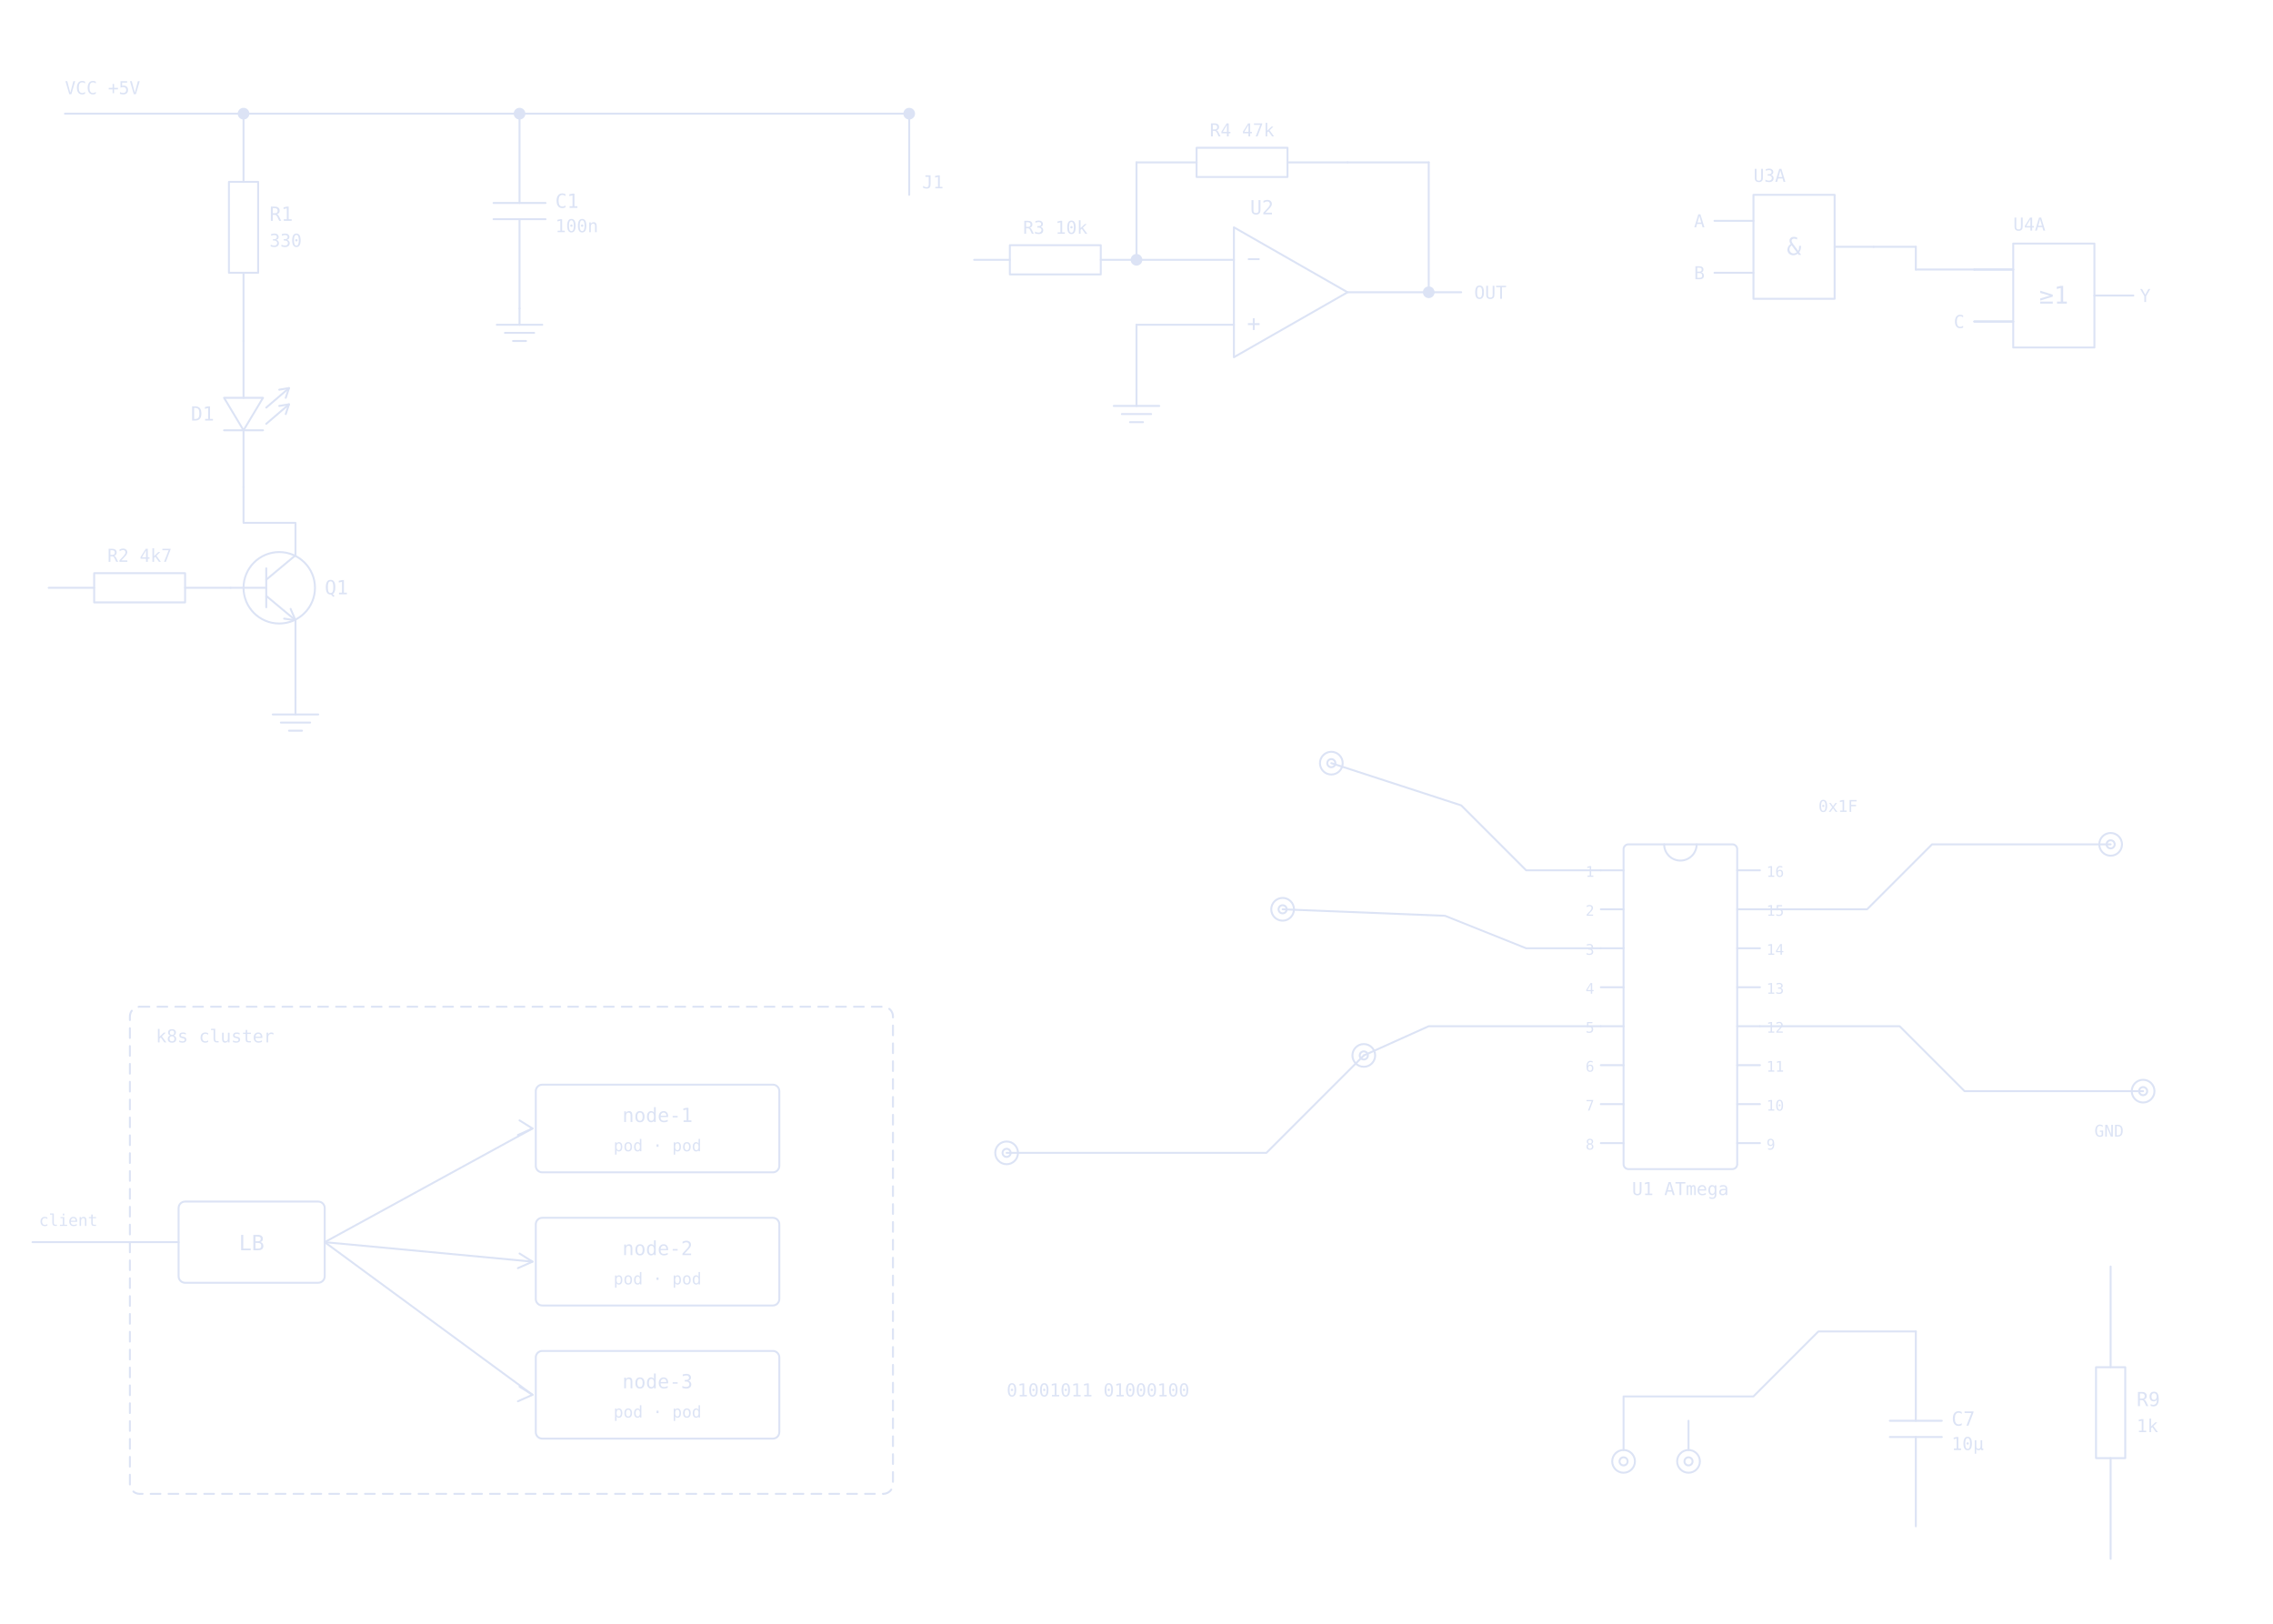
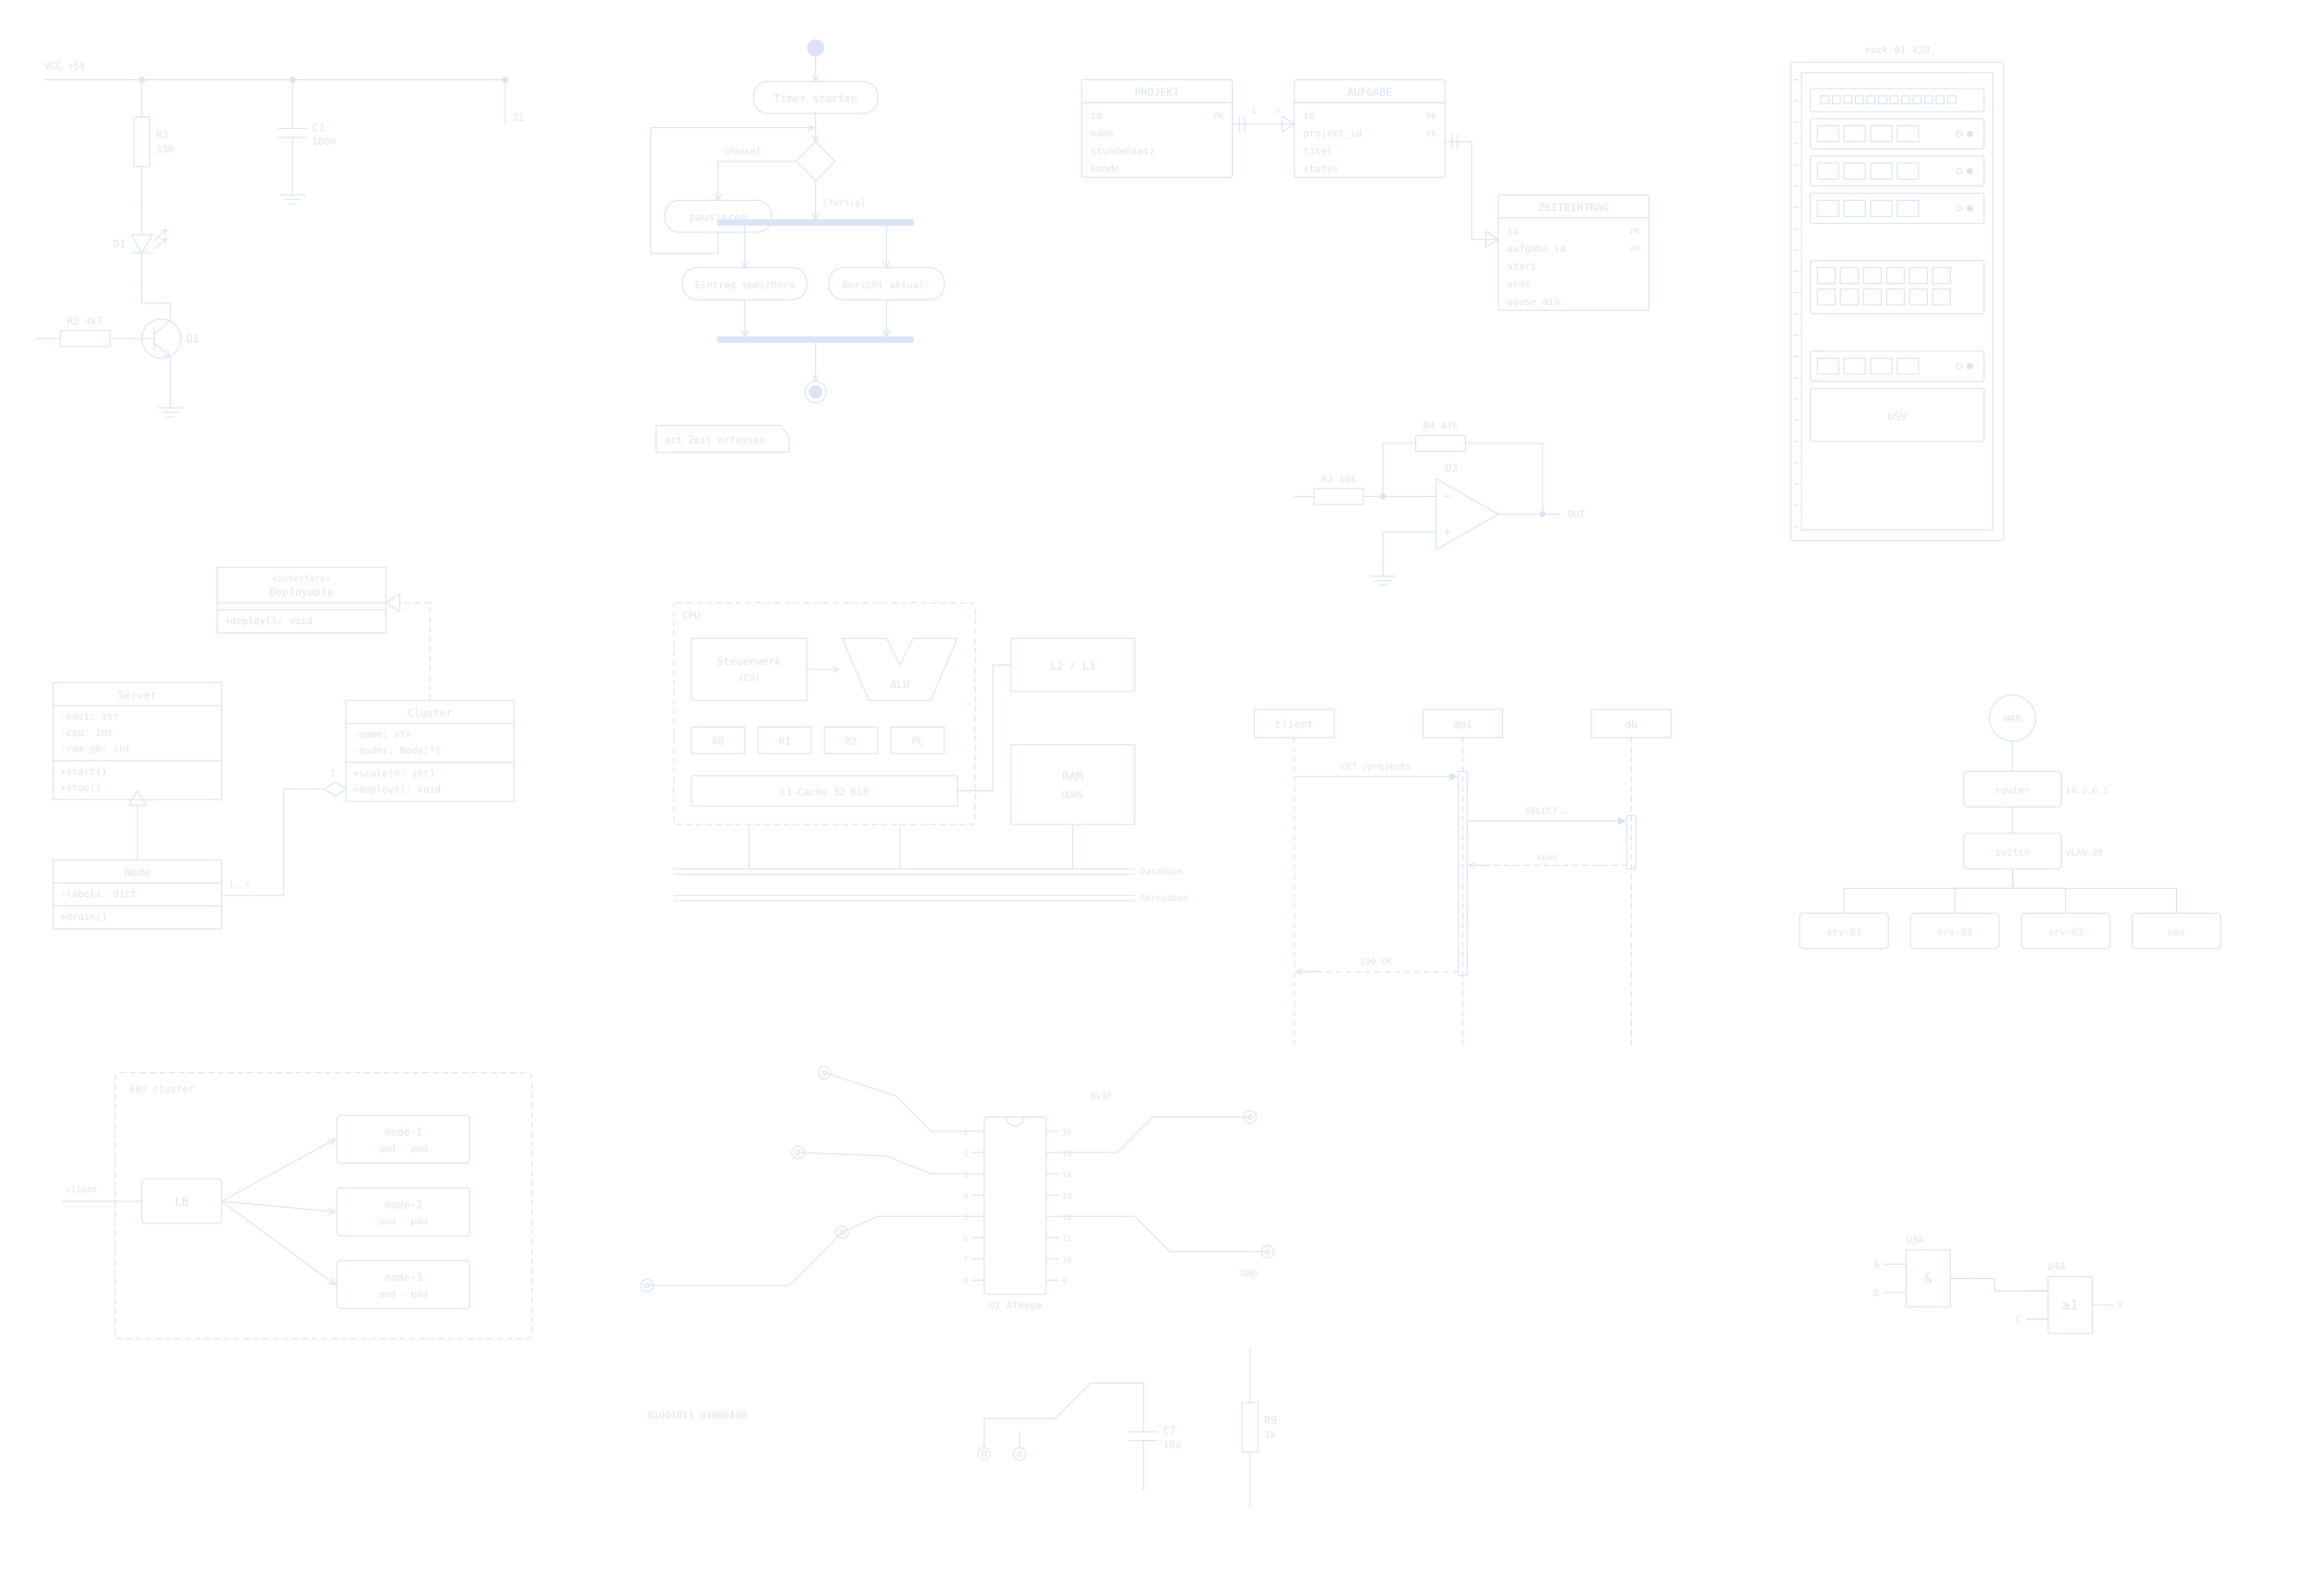
- <svg xmlns="http://www.w3.org/2000/svg" width="1400" height="1000" viewBox="0 0 1400 1000">
+ <svg xmlns="http://www.w3.org/2000/svg" width="2600" height="1800" viewBox="0 0 2600 1800">
  <g fill="none" stroke="#1f4fbf" stroke-width="1.2" stroke-linecap="round" stroke-linejoin="round" opacity="0.16" font-family="ui-monospace, Consolas, monospace">
    <style>text{fill:#1f4fbf;stroke:none}.f{fill:#1f4fbf}</style>
-     <text x="40" y="58" font-size="11" text-anchor="start">VCC +5V</text>
-     <line x1="40" y1="70" x2="560" y2="70" />
-     <circle cx="150" cy="70" r="3" class="f" />
-     <circle cx="320" cy="70" r="3" class="f" />
-     <line x1="150" y1="70" x2="150" y2="112.0" />
-     <rect x="141" y="112.0" width="18" height="56" rx="0" />
-     <line x1="150" y1="168.0" x2="150" y2="210" />
-     <text x="166" y="136.0" font-size="12" text-anchor="start">R1</text>
-     <text x="166" y="152.0" font-size="11" text-anchor="start">330</text>
-     <line x1="150" y1="210" x2="150" y2="245.0" />
-     <polygon points="138,245.0 162,245.0 150,265.0" />
-     <line x1="138" y1="265.0" x2="162" y2="265.0" />
-     <line x1="150" y1="265.0" x2="150" y2="300" />
-     <text x="132" y="259.0" font-size="12" text-anchor="end">D1</text>
-     <line x1="164" y1="251.0" x2="178" y2="239.0" />
-     <polyline points="172,240.0 178,239.0 176,245.0" />
-     <line x1="164" y1="261.0" x2="178" y2="249.0" />
-     <polyline points="172,250.0 178,249.0 176,255.0" />
-     <polyline points="150,300 150,322 182,322 182,342" />
-     <circle cx="172" cy="362" r="22" />
-     <line x1="164" y1="350" x2="164" y2="374" />
-     <line x1="142" y1="362" x2="164" y2="362" />
-     <line x1="164" y1="357" x2="182" y2="342" />
-     <line x1="164" y1="367" x2="182" y2="382" />
-     <polyline points="175,381 182,382 179,375" />
-     <text x="200" y="366" font-size="12" text-anchor="start">Q1</text>
-     <line x1="182" y1="382" x2="182" y2="430" />
-     <line x1="182" y1="430" x2="182" y2="440" />
-     <line x1="168" y1="440" x2="196" y2="440" />
-     <line x1="173" y1="445" x2="191" y2="445" />
-     <line x1="178" y1="450" x2="186" y2="450" />
-     <line x1="30" y1="362" x2="58.0" y2="362" />
-     <rect x="58.0" y="353" width="56" height="18" rx="0" />
-     <line x1="114.0" y1="362" x2="142" y2="362" />
-     <text x="86.0" y="346" font-size="11" text-anchor="middle">R2 4k7</text>
-     <line x1="320" y1="70" x2="320" y2="125.0" />
-     <line x1="304" y1="125.0" x2="336" y2="125.0" />
-     <line x1="304" y1="135.0" x2="336" y2="135.0" />
-     <line x1="320" y1="135.0" x2="320" y2="190" />
-     <text x="342" y="128.0" font-size="12" text-anchor="start">C1</text>
-     <text x="342" y="143.0" font-size="11" text-anchor="start">100n</text>
-     <line x1="320" y1="190" x2="320" y2="200" />
-     <line x1="306" y1="200" x2="334" y2="200" />
-     <line x1="311" y1="205" x2="329" y2="205" />
-     <line x1="316" y1="210" x2="324" y2="210" />
-     <polygon points="760,140 760,220 830,180" />
-     <text x="768" y="164" font-size="14" text-anchor="start">−</text>
-     <text x="768" y="204" font-size="14" text-anchor="start">+</text>
-     <text x="770" y="132" font-size="12" text-anchor="start">U2</text>
-     <line x1="700" y1="160" x2="760" y2="160" />
-     <line x1="700" y1="200" x2="760" y2="200" />
-     <line x1="600" y1="160" x2="622.0" y2="160" />
-     <rect x="622.0" y="151" width="56" height="18" rx="0" />
-     <line x1="678.0" y1="160" x2="700" y2="160" />
-     <text x="650.0" y="144" font-size="11" text-anchor="middle">R3 10k</text>
-     <line x1="830" y1="180" x2="900" y2="180" />
-     <circle cx="880" cy="180" r="3" class="f" />
-     <line x1="880" y1="180" x2="880" y2="100" />
-     <line x1="880" y1="100" x2="830" y2="100" />
-     <line x1="700" y1="100" x2="737.0" y2="100" />
-     <rect x="737.0" y="91" width="56" height="18" rx="0" />
-     <line x1="793.0" y1="100" x2="830" y2="100" />
-     <text x="765.0" y="84" font-size="11" text-anchor="middle">R4 47k</text>
-     <line x1="700" y1="100" x2="700" y2="160" />
-     <circle cx="700" cy="160" r="3" class="f" />
-     <line x1="700" y1="200" x2="700" y2="240" />
-     <line x1="700" y1="240" x2="700" y2="250" />
-     <line x1="686" y1="250" x2="714" y2="250" />
-     <line x1="691" y1="255" x2="709" y2="255" />
-     <line x1="696" y1="260" x2="704" y2="260" />
-     <text x="908" y="184" font-size="11" text-anchor="start">OUT</text>
-     <rect x="1080" y="120" width="50" height="64" rx="0" />
-     <text x="1105" y="157" font-size="15" text-anchor="middle">&amp;</text>
-     <line x1="1056" y1="136" x2="1080" y2="136" />
-     <line x1="1056" y1="168" x2="1080" y2="168" />
-     <line x1="1130" y1="152" x2="1154" y2="152" />
-     <text x="1080" y="112" font-size="11" text-anchor="start">U3A</text>
-     <rect x="1240" y="150" width="50" height="64" rx="0" />
-     <text x="1265" y="187" font-size="15" text-anchor="middle">≥1</text>
-     <line x1="1216" y1="166" x2="1240" y2="166" />
-     <line x1="1216" y1="198" x2="1240" y2="198" />
-     <line x1="1290" y1="182" x2="1314" y2="182" />
-     <text x="1240" y="142" font-size="11" text-anchor="start">U4A</text>
-     <line x1="1154" y1="152" x2="1180" y2="152" />
-     <line x1="1180" y1="152" x2="1180" y2="166" />
-     <line x1="1180" y1="166" x2="1216" y2="166" />
-     <line x1="1216" y1="166" x2="1240" y2="166" />
-     <line x1="1216" y1="198" x2="1240" y2="198" />
-     <text x="1050" y="140" font-size="11" text-anchor="end">A</text>
-     <text x="1050" y="172" font-size="11" text-anchor="end">B</text>
-     <text x="1210" y="202" font-size="11" text-anchor="end">C</text>
-     <text x="1318" y="186" font-size="11" text-anchor="start">Y</text>
-     <rect x="1000" y="520" width="70" height="200" rx="3" />
-     <path d="M1025 520 a10 10 0 0 0 20 0" />
-     <line x1="986" y1="536" x2="1000" y2="536" />
-     <line x1="1070" y1="536" x2="1084" y2="536" />
-     <text x="982" y="540" font-size="9" text-anchor="end">1</text>
-     <text x="1088" y="540" font-size="9" text-anchor="start">16</text>
-     <line x1="986" y1="560" x2="1000" y2="560" />
-     <line x1="1070" y1="560" x2="1084" y2="560" />
-     <text x="982" y="564" font-size="9" text-anchor="end">2</text>
-     <text x="1088" y="564" font-size="9" text-anchor="start">15</text>
-     <line x1="986" y1="584" x2="1000" y2="584" />
-     <line x1="1070" y1="584" x2="1084" y2="584" />
-     <text x="982" y="588" font-size="9" text-anchor="end">3</text>
-     <text x="1088" y="588" font-size="9" text-anchor="start">14</text>
-     <line x1="986" y1="608" x2="1000" y2="608" />
-     <line x1="1070" y1="608" x2="1084" y2="608" />
-     <text x="982" y="612" font-size="9" text-anchor="end">4</text>
-     <text x="1088" y="612" font-size="9" text-anchor="start">13</text>
-     <line x1="986" y1="632" x2="1000" y2="632" />
-     <line x1="1070" y1="632" x2="1084" y2="632" />
-     <text x="982" y="636" font-size="9" text-anchor="end">5</text>
-     <text x="1088" y="636" font-size="9" text-anchor="start">12</text>
-     <line x1="986" y1="656" x2="1000" y2="656" />
-     <line x1="1070" y1="656" x2="1084" y2="656" />
-     <text x="982" y="660" font-size="9" text-anchor="end">6</text>
-     <text x="1088" y="660" font-size="9" text-anchor="start">11</text>
-     <line x1="986" y1="680" x2="1000" y2="680" />
-     <line x1="1070" y1="680" x2="1084" y2="680" />
-     <text x="982" y="684" font-size="9" text-anchor="end">7</text>
-     <text x="1088" y="684" font-size="9" text-anchor="start">10</text>
-     <line x1="986" y1="704" x2="1000" y2="704" />
-     <line x1="1070" y1="704" x2="1084" y2="704" />
-     <text x="982" y="708" font-size="9" text-anchor="end">8</text>
-     <text x="1088" y="708" font-size="9" text-anchor="start">9</text>
-     <text x="1035.0" y="736" font-size="11" text-anchor="middle">U1 ATmega</text>
-     <polyline points="986,536 940,536 900,496 820,470" />
-     <circle cx="820" cy="470" r="7" />
-     <circle cx="820" cy="470" r="2.5" />
-     <polyline points="986,584 940,584 890,564 790,560" />
-     <circle cx="790" cy="560" r="7" />
-     <circle cx="790" cy="560" r="2.5" />
-     <polyline points="986,632 940,632 880,632 840,650" />
-     <circle cx="840" cy="650" r="7" />
-     <circle cx="840" cy="650" r="2.5" />
-     <polyline points="1084,560 1150,560 1190,520 1300,520" />
-     <circle cx="1300" cy="520" r="7" />
-     <circle cx="1300" cy="520" r="2.5" />
-     <polyline points="1084,632 1170,632 1210,672 1320,672" />
-     <circle cx="1320" cy="672" r="7" />
-     <circle cx="1320" cy="672" r="2.5" />
-     <polyline points="840,650 780,710 620,710" />
-     <circle cx="620" cy="710" r="7" />
-     <circle cx="620" cy="710" r="2.5" />
-     <text x="1120" y="500" font-size="10" text-anchor="start">0x1F</text>
-     <text x="1290" y="700" font-size="10" text-anchor="start">GND</text>
-     <rect x="80" y="620" width="470" height="300" rx="6" stroke-dasharray="6 5" />
-     <text x="96" y="642" font-size="11" text-anchor="start">k8s cluster</text>
-     <rect x="110" y="740" width="90" height="50" rx="4" />
-     <text x="155" y="770" font-size="13" text-anchor="middle">LB</text>
-     <rect x="330" y="668" width="150" height="54" rx="4" />
-     <text x="405" y="691" font-size="12" text-anchor="middle">node-1</text>
-     <text x="405" y="709" font-size="10" text-anchor="middle">pod · pod</text>
-     <line x1="200" y1="765" x2="328" y2="695" />
-     <polyline points="320,690 328,695 319,699" />
-     <rect x="330" y="750" width="150" height="54" rx="4" />
-     <text x="405" y="773" font-size="12" text-anchor="middle">node-2</text>
-     <text x="405" y="791" font-size="10" text-anchor="middle">pod · pod</text>
-     <line x1="200" y1="765" x2="328" y2="777" />
-     <polyline points="320,772 328,777 319,781" />
-     <rect x="330" y="832" width="150" height="54" rx="4" />
-     <text x="405" y="855" font-size="12" text-anchor="middle">node-3</text>
-     <text x="405" y="873" font-size="10" text-anchor="middle">pod · pod</text>
-     <line x1="200" y1="765" x2="328" y2="859" />
-     <polyline points="320,854 328,859 319,863" />
-     <line x1="20" y1="765" x2="110" y2="765" />
-     <text x="24" y="755" font-size="10" text-anchor="start">client</text>
-     <text x="620" y="860" font-size="11" text-anchor="start">01001011 01000100</text>
-     <line x1="1180" y1="820" x2="1180" y2="875.0" />
-     <line x1="1164" y1="875.0" x2="1196" y2="875.0" />
-     <line x1="1164" y1="885.0" x2="1196" y2="885.0" />
-     <line x1="1180" y1="885.0" x2="1180" y2="940" />
-     <text x="1202" y="878.0" font-size="12" text-anchor="start">C7</text>
-     <text x="1202" y="893.0" font-size="11" text-anchor="start">10µ</text>
-     <line x1="1300" y1="780" x2="1300" y2="842.0" />
-     <rect x="1291" y="842.0" width="18" height="56" rx="0" />
-     <line x1="1300" y1="898.0" x2="1300" y2="960" />
-     <text x="1316" y="866.0" font-size="12" text-anchor="start">R9</text>
-     <text x="1316" y="882.0" font-size="11" text-anchor="start">1k</text>
-     <circle cx="1000" cy="900" r="7" />
-     <circle cx="1000" cy="900" r="2.5" />
-     <circle cx="1040" cy="900" r="7" />
-     <circle cx="1040" cy="900" r="2.5" />
-     <polyline points="1000,893 1000,860 1080,860 1120,820 1180,820" />
-     <line x1="1040" y1="893" x2="1040" y2="875" />
-     <circle cx="560" cy="70" r="3" class="f" />
-     <line x1="560" y1="70" x2="560" y2="120" />
-     <text x="568" y="116" font-size="11" text-anchor="start">J1</text>
+     <g transform="translate(50 60)">
+       <text x="0" y="18" font-size="11" text-anchor="start">VCC +5V</text>
+       <line x1="0" y1="30" x2="520" y2="30" />
+       <circle cx="110" cy="30" r="3" class="f" />
+       <circle cx="280" cy="30" r="3" class="f" />
+       <line x1="110" y1="30" x2="110" y2="72.0" />
+       <rect x="101" y="72.0" width="18" height="56" rx="0" />
+       <line x1="110" y1="128.0" x2="110" y2="170" />
+       <text x="126" y="96.0" font-size="12" text-anchor="start">R1</text>
+       <text x="126" y="112.0" font-size="11" text-anchor="start">330</text>
+       <line x1="110" y1="170" x2="110" y2="205.0" />
+       <polygon points="98,205.0 122,205.0 110,225.0" />
+       <line x1="98" y1="225.0" x2="122" y2="225.0" />
+       <line x1="110" y1="225.0" x2="110" y2="260" />
+       <text x="92" y="219.0" font-size="12" text-anchor="end">D1</text>
+       <line x1="124" y1="211.0" x2="138" y2="199.0" />
+       <polyline points="132,200.0 138,199.0 136,205.0" />
+       <line x1="124" y1="221.0" x2="138" y2="209.0" />
+       <polyline points="132,210.0 138,209.0 136,215.0" />
+       <polyline points="110,260 110,282 142,282 142,302" />
+       <circle cx="132" cy="322" r="22" />
+       <line x1="124" y1="310" x2="124" y2="334" />
+       <line x1="102" y1="322" x2="124" y2="322" />
+       <line x1="124" y1="317" x2="142" y2="302" />
+       <line x1="124" y1="327" x2="142" y2="342" />
+       <polyline points="135,341 142,342 139,335" />
+       <text x="160" y="326" font-size="12" text-anchor="start">Q1</text>
+       <line x1="142" y1="342" x2="142" y2="390" />
+       <line x1="142" y1="390" x2="142" y2="400" />
+       <line x1="128" y1="400" x2="156" y2="400" />
+       <line x1="133" y1="405" x2="151" y2="405" />
+       <line x1="138" y1="410" x2="146" y2="410" />
+       <line x1="-10" y1="322" x2="18.0" y2="322" />
+       <rect x="18.0" y="313" width="56" height="18" rx="0" />
+       <line x1="74.0" y1="322" x2="102" y2="322" />
+       <text x="46.0" y="306" font-size="11" text-anchor="middle">R2 4k7</text>
+       <line x1="280" y1="30" x2="280" y2="85.0" />
+       <line x1="264" y1="85.0" x2="296" y2="85.0" />
+       <line x1="264" y1="95.0" x2="296" y2="95.0" />
+       <line x1="280" y1="95.0" x2="280" y2="150" />
+       <text x="302" y="88.0" font-size="12" text-anchor="start">C1</text>
+       <text x="302" y="103.0" font-size="11" text-anchor="start">100n</text>
+       <line x1="280" y1="150" x2="280" y2="160" />
+       <line x1="266" y1="160" x2="294" y2="160" />
+       <line x1="271" y1="165" x2="289" y2="165" />
+       <line x1="276" y1="170" x2="284" y2="170" />
+       <circle cx="520" cy="30" r="3" class="f" />
+       <line x1="520" y1="30" x2="520" y2="80" />
+       <text x="528" y="76" font-size="11" text-anchor="start">J1</text>
+     </g>
+     <g transform="translate(740 40)">
+       <circle cx="180" cy="14" r="9" class="f" />
+       <line x1="180" y1="23" x2="180" y2="52" />
+       <polyline points="176.5,44.8 180,52 183.5,44.8" />
+       <rect x="110" y="52" width="140" height="36" rx="16" />
+       <text x="180" y="75" font-size="12" text-anchor="middle">Timer starten</text>
+       <line x1="180" y1="88" x2="180" y2="120" />
+       <polyline points="176.5,112.8 180,120 183.5,112.8" />
+       <polygon points="180,120 202,142 180,164 158,142" />
+       <line x1="158" y1="142" x2="70" y2="142" />
+       <line x1="70" y1="142" x2="70" y2="186" />
+       <polyline points="66.5,178.8 70,186 73.5,178.8" />
+       <text x="76" y="134" font-size="10" text-anchor="start">[Pause]</text>
+       <rect x="10" y="186" width="120" height="36" rx="16" />
+       <text x="70" y="209" font-size="12" text-anchor="middle">pausieren</text>
+       <polyline points="70,222 70,246 -6,246 -6,104" />
+       <line x1="-6" y1="104" x2="178" y2="104" />
+       <polyline points="171.7,107.0 178,104 171.7,101.0" />
+       <line x1="180" y1="164" x2="180" y2="208" />
+       <polyline points="176.5,200.8 180,208 183.5,200.8" />
+       <text x="188" y="192" font-size="10" text-anchor="start">[fertig]</text>
+       <polygon points="70,208 290,208 290,214 70,214" class="f" />
+       <line x1="100" y1="214" x2="100" y2="262" />
+       <polyline points="96.5,254.8 100,262 103.5,254.8" />
+       <line x1="260" y1="214" x2="260" y2="262" />
+       <polyline points="256.5,254.8 260,262 263.5,254.8" />
+       <rect x="30" y="262" width="140" height="36" rx="16" />
+       <text x="100" y="285" font-size="11" text-anchor="middle">Eintrag speichern</text>
+       <rect x="195" y="262" width="130" height="36" rx="16" />
+       <text x="260" y="285" font-size="11" text-anchor="middle">Bericht aktual.</text>
+       <line x1="100" y1="298" x2="100" y2="340" />
+       <polyline points="96.5,332.8 100,340 103.5,332.8" />
+       <line x1="260" y1="298" x2="260" y2="340" />
+       <polyline points="256.5,332.8 260,340 263.5,332.8" />
+       <polygon points="70,340 290,340 290,346 70,346" class="f" />
+       <line x1="180" y1="346" x2="180" y2="390" />
+       <polyline points="176.5,382.8 180,390 183.5,382.8" />
+       <circle cx="180" cy="402" r="12" />
+       <circle cx="180" cy="402" r="7" class="f" />
+       <polygon points="0,440 140,440 150,452 150,470 0,470" />
+       <text x="10" y="460" font-size="11" text-anchor="start">act Zeit erfassen</text>
+     </g>
+     <g transform="translate(1220 70)">
+       <rect x="0" y="20" width="170" height="110" rx="2" />
+       <line x1="0" y1="46" x2="170" y2="46" />
+       <text x="85" y="38" font-size="12" text-anchor="middle">PROJEKT</text>
+       <text x="10" y="64" font-size="11" text-anchor="start">id</text>
+       <text x="160" y="64" font-size="9" text-anchor="end">PK</text>
+       <text x="10" y="84" font-size="11" text-anchor="start">name</text>
+       <text x="10" y="104" font-size="11" text-anchor="start">stundensatz</text>
+       <text x="10" y="124" font-size="11" text-anchor="start">kunde</text>
+       <rect x="240" y="20" width="170" height="110" rx="2" />
+       <line x1="240" y1="46" x2="410" y2="46" />
+       <text x="325" y="38" font-size="12" text-anchor="middle">AUFGABE</text>
+       <text x="250" y="64" font-size="11" text-anchor="start">id</text>
+       <text x="400" y="64" font-size="9" text-anchor="end">PK</text>
+       <text x="250" y="84" font-size="11" text-anchor="start">projekt_id</text>
+       <text x="400" y="84" font-size="9" text-anchor="end">FK</text>
+       <text x="250" y="104" font-size="11" text-anchor="start">titel</text>
+       <text x="250" y="124" font-size="11" text-anchor="start">status</text>
+       <rect x="470" y="150" width="170" height="130" rx="2" />
+       <line x1="470" y1="176" x2="640" y2="176" />
+       <text x="555" y="168" font-size="12" text-anchor="middle">ZEITEINTRAG</text>
+       <text x="480" y="194" font-size="11" text-anchor="start">id</text>
+       <text x="630" y="194" font-size="9" text-anchor="end">PK</text>
+       <text x="480" y="214" font-size="11" text-anchor="start">aufgabe_id</text>
+       <text x="630" y="214" font-size="9" text-anchor="end">FK</text>
+       <text x="480" y="234" font-size="11" text-anchor="start">start</text>
+       <text x="480" y="254" font-size="11" text-anchor="start">ende</text>
+       <text x="480" y="274" font-size="11" text-anchor="start">pause_min</text>
+       <line x1="170" y1="70" x2="240" y2="70" />
+       <line x1="178" y1="62" x2="178" y2="78" />
+       <line x1="184" y1="62" x2="184" y2="78" />
+       <line x1="240" y1="70" x2="226" y2="61" />
+       <line x1="240" y1="70" x2="226" y2="79" />
+       <line x1="226" y1="62" x2="226" y2="78" />
+       <polyline points="410,90 440,90 440,200 470,200" />
+       <line x1="418" y1="82" x2="418" y2="98" />
+       <line x1="424" y1="82" x2="424" y2="98" />
+       <line x1="470" y1="200" x2="456" y2="191" />
+       <line x1="470" y1="200" x2="456" y2="209" />
+       <line x1="456" y1="192" x2="456" y2="208" />
+       <text x="194" y="58" font-size="10" text-anchor="middle">1</text>
+       <text x="222" y="58" font-size="10" text-anchor="middle">n</text>
+     </g>
+     <g transform="translate(2020 70)">
+       <rect x="0" y="0" width="240" height="540" rx="3" />
+       <rect x="12" y="12" width="216" height="516" rx="0" />
+       <text x="120" y="-10" font-size="11" text-anchor="middle">rack-01  42U</text>
+       <rect x="22" y="30" width="196" height="26" rx="2" />
+       <rect x="34" y="38" width="9" height="9" rx="0" />
+       <rect x="47" y="38" width="9" height="9" rx="0" />
+       <rect x="60" y="38" width="9" height="9" rx="0" />
+       <rect x="73" y="38" width="9" height="9" rx="0" />
+       <rect x="86" y="38" width="9" height="9" rx="0" />
+       <rect x="99" y="38" width="9" height="9" rx="0" />
+       <rect x="112" y="38" width="9" height="9" rx="0" />
+       <rect x="125" y="38" width="9" height="9" rx="0" />
+       <rect x="138" y="38" width="9" height="9" rx="0" />
+       <rect x="151" y="38" width="9" height="9" rx="0" />
+       <rect x="164" y="38" width="9" height="9" rx="0" />
+       <rect x="177" y="38" width="9" height="9" rx="0" />
+       <rect x="22" y="64" width="196" height="34" rx="2" />
+       <rect x="30" y="72" width="24" height="18" rx="0" />
+       <rect x="60" y="72" width="24" height="18" rx="0" />
+       <rect x="90" y="72" width="24" height="18" rx="0" />
+       <rect x="120" y="72" width="24" height="18" rx="0" />
+       <circle cx="190" cy="81.0" r="3" />
+       <circle cx="202" cy="81.0" r="3" class="f" />
+       <rect x="22" y="106" width="196" height="34" rx="2" />
+       <rect x="30" y="114" width="24" height="18" rx="0" />
+       <rect x="60" y="114" width="24" height="18" rx="0" />
+       <rect x="90" y="114" width="24" height="18" rx="0" />
+       <rect x="120" y="114" width="24" height="18" rx="0" />
+       <circle cx="190" cy="123.0" r="3" />
+       <circle cx="202" cy="123.0" r="3" class="f" />
+       <rect x="22" y="148" width="196" height="34" rx="2" />
+       <rect x="30" y="156" width="24" height="18" rx="0" />
+       <rect x="60" y="156" width="24" height="18" rx="0" />
+       <rect x="90" y="156" width="24" height="18" rx="0" />
+       <rect x="120" y="156" width="24" height="18" rx="0" />
+       <circle cx="190" cy="165.0" r="3" />
+       <circle cx="202" cy="165.0" r="3" class="f" />
+       <rect x="22" y="224" width="196" height="60" rx="2" />
+       <rect x="30" y="232" width="20" height="18" rx="0" />
+       <rect x="56" y="232" width="20" height="18" rx="0" />
+       <rect x="82" y="232" width="20" height="18" rx="0" />
+       <rect x="108" y="232" width="20" height="18" rx="0" />
+       <rect x="134" y="232" width="20" height="18" rx="0" />
+       <rect x="160" y="232" width="20" height="18" rx="0" />
+       <rect x="30" y="256" width="20" height="18" rx="0" />
+       <rect x="56" y="256" width="20" height="18" rx="0" />
+       <rect x="82" y="256" width="20" height="18" rx="0" />
+       <rect x="108" y="256" width="20" height="18" rx="0" />
+       <rect x="134" y="256" width="20" height="18" rx="0" />
+       <rect x="160" y="256" width="20" height="18" rx="0" />
+       <rect x="22" y="326" width="196" height="34" rx="2" />
+       <rect x="30" y="334" width="24" height="18" rx="0" />
+       <rect x="60" y="334" width="24" height="18" rx="0" />
+       <rect x="90" y="334" width="24" height="18" rx="0" />
+       <rect x="120" y="334" width="24" height="18" rx="0" />
+       <circle cx="190" cy="343.0" r="3" />
+       <circle cx="202" cy="343.0" r="3" class="f" />
+       <rect x="22" y="368" width="196" height="60" rx="2" />
+       <text x="120" y="404" font-size="12" text-anchor="middle">USV</text>
+       <line x1="4" y1="20" x2="9" y2="20" />
+       <line x1="4" y1="44" x2="9" y2="44" />
+       <line x1="4" y1="68" x2="9" y2="68" />
+       <line x1="4" y1="92" x2="9" y2="92" />
+       <line x1="4" y1="116" x2="9" y2="116" />
+       <line x1="4" y1="140" x2="9" y2="140" />
+       <line x1="4" y1="164" x2="9" y2="164" />
+       <line x1="4" y1="188" x2="9" y2="188" />
+       <line x1="4" y1="212" x2="9" y2="212" />
+       <line x1="4" y1="236" x2="9" y2="236" />
+       <line x1="4" y1="260" x2="9" y2="260" />
+       <line x1="4" y1="284" x2="9" y2="284" />
+       <line x1="4" y1="308" x2="9" y2="308" />
+       <line x1="4" y1="332" x2="9" y2="332" />
+       <line x1="4" y1="356" x2="9" y2="356" />
+       <line x1="4" y1="380" x2="9" y2="380" />
+       <line x1="4" y1="404" x2="9" y2="404" />
+       <line x1="4" y1="428" x2="9" y2="428" />
+       <line x1="4" y1="452" x2="9" y2="452" />
+       <line x1="4" y1="476" x2="9" y2="476" />
+       <line x1="4" y1="500" x2="9" y2="500" />
+       <line x1="4" y1="524" x2="9" y2="524" />
+     </g>
+     <g transform="translate(60 640)">
+       <rect x="185" y="0" width="190" height="74" rx="0" />
+       <text x="280.0" y="16" font-size="10" text-anchor="middle">«interface»</text>
+       <text x="280.0" y="32" font-size="12" text-anchor="middle" font-style="italic">Deployable</text>
+       <line x1="185" y1="40" x2="375" y2="40" />
+       <line x1="185" y1="48" x2="375" y2="48" />
+       <text x="193" y="64" font-size="11" text-anchor="start">+deploy(): void</text>
+       <rect x="0" y="130" width="190" height="132" rx="0" />
+       <text x="95.0" y="148" font-size="12" text-anchor="middle">Server</text>
+       <line x1="0" y1="156" x2="190" y2="156" />
+       <text x="8" y="172" font-size="11" text-anchor="start">-host: str</text>
+       <text x="8" y="190" font-size="11" text-anchor="start">-cpu: int</text>
+       <text x="8" y="208" font-size="11" text-anchor="start">-ram_gb: int</text>
+       <line x1="0" y1="218" x2="190" y2="218" />
+       <text x="8" y="234" font-size="11" text-anchor="start">+start()</text>
+       <text x="8" y="252" font-size="11" text-anchor="start">+stop()</text>
+       <rect x="0" y="330" width="190" height="78" rx="0" />
+       <text x="95.0" y="348" font-size="12" text-anchor="middle">Node</text>
+       <line x1="0" y1="356" x2="190" y2="356" />
+       <text x="8" y="372" font-size="11" text-anchor="start">-labels: dict</text>
+       <line x1="0" y1="382" x2="190" y2="382" />
+       <text x="8" y="398" font-size="11" text-anchor="start">+drain()</text>
+       <rect x="330" y="150" width="190" height="114" rx="0" />
+       <text x="425.0" y="168" font-size="12" text-anchor="middle">Cluster</text>
+       <line x1="330" y1="176" x2="520" y2="176" />
+       <text x="338" y="192" font-size="11" text-anchor="start">-name: str</text>
+       <text x="338" y="210" font-size="11" text-anchor="start">-nodes: Node[*]</text>
+       <line x1="330" y1="220" x2="520" y2="220" />
+       <text x="338" y="236" font-size="11" text-anchor="start">+scale(n: int)</text>
+       <text x="338" y="254" font-size="11" text-anchor="start">+deploy(): void</text>
+       <line x1="95" y1="330" x2="95" y2="268" />
+       <polygon points="85,268 105,268 95,252" />
+       <line x1="425" y1="150" x2="425" y2="40" stroke-dasharray="6 5" />
+       <line x1="425" y1="40" x2="391" y2="40" stroke-dasharray="6 5" />
+       <polygon points="391,30 391,50 375,40" />
+       <polygon points="330,250 318,258 306,250 318,242" />
+       <polyline points="306,250 260,250 260,370 190,370" />
+       <text x="198" y="362" font-size="10" text-anchor="start">1..*</text>
+       <text x="312" y="236" font-size="10" text-anchor="start">1</text>
+     </g>
+     <g transform="translate(760 680)">
+       <rect x="0" y="0" width="340" height="250" rx="4" stroke-dasharray="6 5" />
+       <text x="10" y="18" font-size="11" text-anchor="start">CPU</text>
+       <rect x="20" y="40" width="130" height="70" rx="0" />
+       <text x="85" y="70" font-size="12" text-anchor="middle">Steuerwerk</text>
+       <text x="85" y="88" font-size="10" text-anchor="middle">(CU)</text>
+       <polygon points="190,40 240,40 255,70 270,40 320,40 290,110 220,110" />
+       <text x="255" y="96" font-size="12" text-anchor="middle">ALU</text>
+       <rect x="20" y="140" width="60" height="30" rx="0" />
+       <text x="50" y="160" font-size="11" text-anchor="middle">R0</text>
+       <rect x="95" y="140" width="60" height="30" rx="0" />
+       <text x="125" y="160" font-size="11" text-anchor="middle">R1</text>
+       <rect x="170" y="140" width="60" height="30" rx="0" />
+       <text x="200" y="160" font-size="11" text-anchor="middle">R2</text>
+       <rect x="245" y="140" width="60" height="30" rx="0" />
+       <text x="275" y="160" font-size="11" text-anchor="middle">PC</text>
+       <rect x="20" y="195" width="300" height="34" rx="0" />
+       <text x="170" y="217" font-size="11" text-anchor="middle">L1-Cache  32 KiB</text>
+       <rect x="380" y="40" width="140" height="60" rx="0" />
+       <text x="450" y="75" font-size="12" text-anchor="middle">L2 / L3</text>
+       <rect x="380" y="160" width="140" height="90" rx="0" />
+       <text x="450" y="200" font-size="13" text-anchor="middle">RAM</text>
+       <text x="450" y="220" font-size="10" text-anchor="middle">DDR5</text>
+       <line x1="0" y1="300" x2="520" y2="300" />
+       <line x1="0" y1="306" x2="520" y2="306" />
+       <text x="526" y="306" font-size="10" text-anchor="start">Datenbus</text>
+       <line x1="0" y1="330" x2="520" y2="330" />
+       <line x1="0" y1="336" x2="520" y2="336" />
+       <text x="526" y="336" font-size="10" text-anchor="start">Adressbus</text>
+       <line x1="85" y1="250" x2="85" y2="300" />
+       <line x1="255" y1="250" x2="255" y2="300" />
+       <line x1="450" y1="250" x2="450" y2="300" />
+       <polyline points="320,212 360,212 360,70 380,70" />
+       <line x1="150" y1="75" x2="186" y2="75" />
+       <polyline points="179.7,78.0 186,75 179.7,72.0" />
+     </g>
+     <g transform="translate(1460 470)">
+       <polygon points="160,70 160,150 230,110" />
+       <text x="168" y="94" font-size="14" text-anchor="start">−</text>
+       <text x="168" y="134" font-size="14" text-anchor="start">+</text>
+       <text x="170" y="62" font-size="12" text-anchor="start">U2</text>
+       <line x1="100" y1="90" x2="160" y2="90" />
+       <line x1="100" y1="130" x2="160" y2="130" />
+       <line x1="0" y1="90" x2="22.0" y2="90" />
+       <rect x="22.0" y="81" width="56" height="18" rx="0" />
+       <line x1="78.0" y1="90" x2="100" y2="90" />
+       <text x="50.0" y="74" font-size="11" text-anchor="middle">R3 10k</text>
+       <line x1="230" y1="110" x2="300" y2="110" />
+       <circle cx="280" cy="110" r="3" class="f" />
+       <line x1="280" y1="110" x2="280" y2="30" />
+       <line x1="280" y1="30" x2="230" y2="30" />
+       <line x1="100" y1="30" x2="137.0" y2="30" />
+       <rect x="137.0" y="21" width="56" height="18" rx="0" />
+       <line x1="193.0" y1="30" x2="230" y2="30" />
+       <text x="165.0" y="14" font-size="11" text-anchor="middle">R4 47k</text>
+       <line x1="100" y1="30" x2="100" y2="90" />
+       <circle cx="100" cy="90" r="3" class="f" />
+       <line x1="100" y1="130" x2="100" y2="170" />
+       <line x1="100" y1="170" x2="100" y2="180" />
+       <line x1="86" y1="180" x2="114" y2="180" />
+       <line x1="91" y1="185" x2="109" y2="185" />
+       <line x1="96" y1="190" x2="104" y2="190" />
+       <text x="308" y="114" font-size="11" text-anchor="start">OUT</text>
+     </g>
+     <g transform="translate(1420 800)">
+       <rect x="-5" y="0" width="90" height="32" rx="0" />
+       <text x="40" y="21" font-size="12" text-anchor="middle">client</text>
+       <line x1="40" y1="32" x2="40" y2="380" stroke-dasharray="6 5" />
+       <rect x="185" y="0" width="90" height="32" rx="0" />
+       <text x="230" y="21" font-size="12" text-anchor="middle">api</text>
+       <line x1="230" y1="32" x2="230" y2="380" stroke-dasharray="6 5" />
+       <rect x="375" y="0" width="90" height="32" rx="0" />
+       <text x="420" y="21" font-size="12" text-anchor="middle">db</text>
+       <line x1="420" y1="32" x2="420" y2="380" stroke-dasharray="6 5" />
+       <rect x="225" y="70" width="10" height="230" rx="0" />
+       <rect x="415" y="120" width="10" height="60" rx="0" />
+       <line x1="40" y1="76" x2="223" y2="76" />
+       <polygon points="215.8,79.5 223,76 215.8,72.5" class="f" />
+       <text x="132" y="68" font-size="10" text-anchor="middle">GET /projects</text>
+       <line x1="235" y1="126" x2="413" y2="126" />
+       <polygon points="405.8,129.5 413,126 405.8,122.5" class="f" />
+       <text x="325" y="118" font-size="10" text-anchor="middle">SELECT …</text>
+       <line x1="415" y1="176" x2="237" y2="176" stroke-dasharray="6 5" />
+       <line x1="260" y1="176" x2="237" y2="176" />
+       <polyline points="243.3,173.0 237,176 243.3,179.0" />
+       <text x="325" y="170" font-size="10" text-anchor="middle">rows</text>
+       <line x1="225" y1="296" x2="42" y2="296" stroke-dasharray="6 5" />
+       <line x1="70" y1="296" x2="42" y2="296" />
+       <polyline points="48.3,293.0 42,296 48.3,299.0" />
+       <text x="132" y="288" font-size="10" text-anchor="middle">200 OK</text>
+     </g>
+     <g transform="translate(2030 780)">
+       <circle cx="240" cy="30" r="26" />
+       <text x="240" y="34" font-size="11" text-anchor="middle">WAN</text>
+       <rect x="185" y="90" width="110" height="40" rx="4" />
+       <text x="240.0" y="115" font-size="11" text-anchor="middle">router</text>
+       <rect x="185" y="160" width="110" height="40" rx="4" />
+       <text x="240.0" y="185" font-size="11" text-anchor="middle">switch</text>
+       <line x1="240" y1="56" x2="240" y2="90" />
+       <line x1="240" y1="130" x2="240" y2="160" />
+       <rect x="0" y="250" width="100" height="40" rx="4" />
+       <text x="50.0" y="275" font-size="11" text-anchor="middle">srv-01</text>
+       <polyline points="240,200 240,222 50,222 50,250" />
+       <rect x="125" y="250" width="100" height="40" rx="4" />
+       <text x="175.0" y="275" font-size="11" text-anchor="middle">srv-02</text>
+       <polyline points="240,200 240,222 175,222 175,250" />
+       <rect x="250" y="250" width="100" height="40" rx="4" />
+       <text x="300.0" y="275" font-size="11" text-anchor="middle">srv-03</text>
+       <polyline points="240,200 240,222 300,222 300,250" />
+       <rect x="375" y="250" width="100" height="40" rx="4" />
+       <text x="425.0" y="275" font-size="11" text-anchor="middle">nas</text>
+       <polyline points="240,200 240,222 425,222 425,250" />
+       <text x="300" y="115" font-size="10" text-anchor="start">10.0.0.1</text>
+       <text x="300" y="185" font-size="10" text-anchor="start">VLAN 20</text>
+     </g>
+     <g transform="translate(60 1200)">
+       <rect x="70" y="10" width="470" height="300" rx="6" stroke-dasharray="6 5" />
+       <text x="86" y="32" font-size="11" text-anchor="start">k8s cluster</text>
+       <rect x="100" y="130" width="90" height="50" rx="4" />
+       <text x="145" y="160" font-size="13" text-anchor="middle">LB</text>
+       <rect x="320" y="58" width="150" height="54" rx="4" />
+       <text x="395" y="81" font-size="12" text-anchor="middle">node-1</text>
+       <text x="395" y="99" font-size="10" text-anchor="middle">pod · pod</text>
+       <line x1="190" y1="155" x2="318" y2="85" />
+       <polyline points="313.3,91.5 318,85 310.0,85.4" />
+       <rect x="320" y="140" width="150" height="54" rx="4" />
+       <text x="395" y="163" font-size="12" text-anchor="middle">node-2</text>
+       <text x="395" y="181" font-size="10" text-anchor="middle">pod · pod</text>
+       <line x1="190" y1="155" x2="318" y2="167" />
+       <polyline points="310.5,169.8 318,167 311.2,162.9" />
+       <rect x="320" y="222" width="150" height="54" rx="4" />
+       <text x="395" y="245" font-size="12" text-anchor="middle">node-3</text>
+       <text x="395" y="263" font-size="10" text-anchor="middle">pod · pod</text>
+       <line x1="190" y1="155" x2="318" y2="249" />
+       <polyline points="310.1,247.5 318,249 314.3,241.9" />
+       <line x1="10" y1="155" x2="100" y2="155" />
+       <text x="14" y="145" font-size="10" text-anchor="start">client</text>
+     </g>
+     <g transform="translate(700 1190)">
+       <rect x="410" y="70" width="70" height="200" rx="3" />
+       <path d="M435 70 a10 10 0 0 0 20 0" />
+       <line x1="396" y1="86" x2="410" y2="86" />
+       <line x1="480" y1="86" x2="494" y2="86" />
+       <text x="392" y="90" font-size="9" text-anchor="end">1</text>
+       <text x="498" y="90" font-size="9" text-anchor="start">16</text>
+       <line x1="396" y1="110" x2="410" y2="110" />
+       <line x1="480" y1="110" x2="494" y2="110" />
+       <text x="392" y="114" font-size="9" text-anchor="end">2</text>
+       <text x="498" y="114" font-size="9" text-anchor="start">15</text>
+       <line x1="396" y1="134" x2="410" y2="134" />
+       <line x1="480" y1="134" x2="494" y2="134" />
+       <text x="392" y="138" font-size="9" text-anchor="end">3</text>
+       <text x="498" y="138" font-size="9" text-anchor="start">14</text>
+       <line x1="396" y1="158" x2="410" y2="158" />
+       <line x1="480" y1="158" x2="494" y2="158" />
+       <text x="392" y="162" font-size="9" text-anchor="end">4</text>
+       <text x="498" y="162" font-size="9" text-anchor="start">13</text>
+       <line x1="396" y1="182" x2="410" y2="182" />
+       <line x1="480" y1="182" x2="494" y2="182" />
+       <text x="392" y="186" font-size="9" text-anchor="end">5</text>
+       <text x="498" y="186" font-size="9" text-anchor="start">12</text>
+       <line x1="396" y1="206" x2="410" y2="206" />
+       <line x1="480" y1="206" x2="494" y2="206" />
+       <text x="392" y="210" font-size="9" text-anchor="end">6</text>
+       <text x="498" y="210" font-size="9" text-anchor="start">11</text>
+       <line x1="396" y1="230" x2="410" y2="230" />
+       <line x1="480" y1="230" x2="494" y2="230" />
+       <text x="392" y="234" font-size="9" text-anchor="end">7</text>
+       <text x="498" y="234" font-size="9" text-anchor="start">10</text>
+       <line x1="396" y1="254" x2="410" y2="254" />
+       <line x1="480" y1="254" x2="494" y2="254" />
+       <text x="392" y="258" font-size="9" text-anchor="end">8</text>
+       <text x="498" y="258" font-size="9" text-anchor="start">9</text>
+       <text x="445.0" y="286" font-size="11" text-anchor="middle">U1 ATmega</text>
+       <polyline points="396,86 350,86 310,46 230,20" />
+       <circle cx="230" cy="20" r="7" />
+       <circle cx="230" cy="20" r="2.5" />
+       <polyline points="396,134 350,134 300,114 200,110" />
+       <circle cx="200" cy="110" r="7" />
+       <circle cx="200" cy="110" r="2.5" />
+       <polyline points="396,182 350,182 290,182 250,200" />
+       <circle cx="250" cy="200" r="7" />
+       <circle cx="250" cy="200" r="2.5" />
+       <polyline points="494,110 560,110 600,70 710,70" />
+       <circle cx="710" cy="70" r="7" />
+       <circle cx="710" cy="70" r="2.5" />
+       <polyline points="494,182 580,182 620,222 730,222" />
+       <circle cx="730" cy="222" r="7" />
+       <circle cx="730" cy="222" r="2.5" />
+       <polyline points="250,200 190,260 30,260" />
+       <circle cx="30" cy="260" r="7" />
+       <circle cx="30" cy="260" r="2.5" />
+       <text x="530" y="50" font-size="10" text-anchor="start">0x1F</text>
+       <text x="700" y="250" font-size="10" text-anchor="start">GND</text>
+       <text x="30" y="410" font-size="11" text-anchor="start">01001011 01000100</text>
+       <line x1="590" y1="370" x2="590" y2="425.0" />
+       <line x1="574" y1="425.0" x2="606" y2="425.0" />
+       <line x1="574" y1="435.0" x2="606" y2="435.0" />
+       <line x1="590" y1="435.0" x2="590" y2="490" />
+       <text x="612" y="428.0" font-size="12" text-anchor="start">C7</text>
+       <text x="612" y="443.0" font-size="11" text-anchor="start">10µ</text>
+       <line x1="710" y1="330" x2="710" y2="392.0" />
+       <rect x="701" y="392.0" width="18" height="56" rx="0" />
+       <line x1="710" y1="448.0" x2="710" y2="510" />
+       <text x="726" y="416.0" font-size="12" text-anchor="start">R9</text>
+       <text x="726" y="432.0" font-size="11" text-anchor="start">1k</text>
+       <circle cx="410" cy="450" r="7" />
+       <circle cx="410" cy="450" r="2.5" />
+       <circle cx="450" cy="450" r="7" />
+       <circle cx="450" cy="450" r="2.5" />
+       <polyline points="410,443 410,410 490,410 530,370 590,370" />
+       <line x1="450" y1="443" x2="450" y2="425" />
+     </g>
+     <g transform="translate(2120 1380)">
+       <rect x="30" y="30" width="50" height="64" rx="0" />
+       <text x="55" y="67" font-size="15" text-anchor="middle">&amp;</text>
+       <line x1="6" y1="46" x2="30" y2="46" />
+       <line x1="6" y1="78" x2="30" y2="78" />
+       <line x1="80" y1="62" x2="104" y2="62" />
+       <text x="30" y="22" font-size="11" text-anchor="start">U3A</text>
+       <rect x="190" y="60" width="50" height="64" rx="0" />
+       <text x="215" y="97" font-size="15" text-anchor="middle">≥1</text>
+       <line x1="166" y1="76" x2="190" y2="76" />
+       <line x1="166" y1="108" x2="190" y2="108" />
+       <line x1="240" y1="92" x2="264" y2="92" />
+       <text x="190" y="52" font-size="11" text-anchor="start">U4A</text>
+       <polyline points="104,62 130,62 130,76 190,76" />
+       <line x1="166" y1="108" x2="190" y2="108" />
+       <text x="0" y="50" font-size="11" text-anchor="end">A</text>
+       <text x="0" y="82" font-size="11" text-anchor="end">B</text>
+       <text x="160" y="112" font-size="11" text-anchor="end">C</text>
+       <text x="268" y="96" font-size="11" text-anchor="start">Y</text>
+     </g>
  </g>
</svg>
